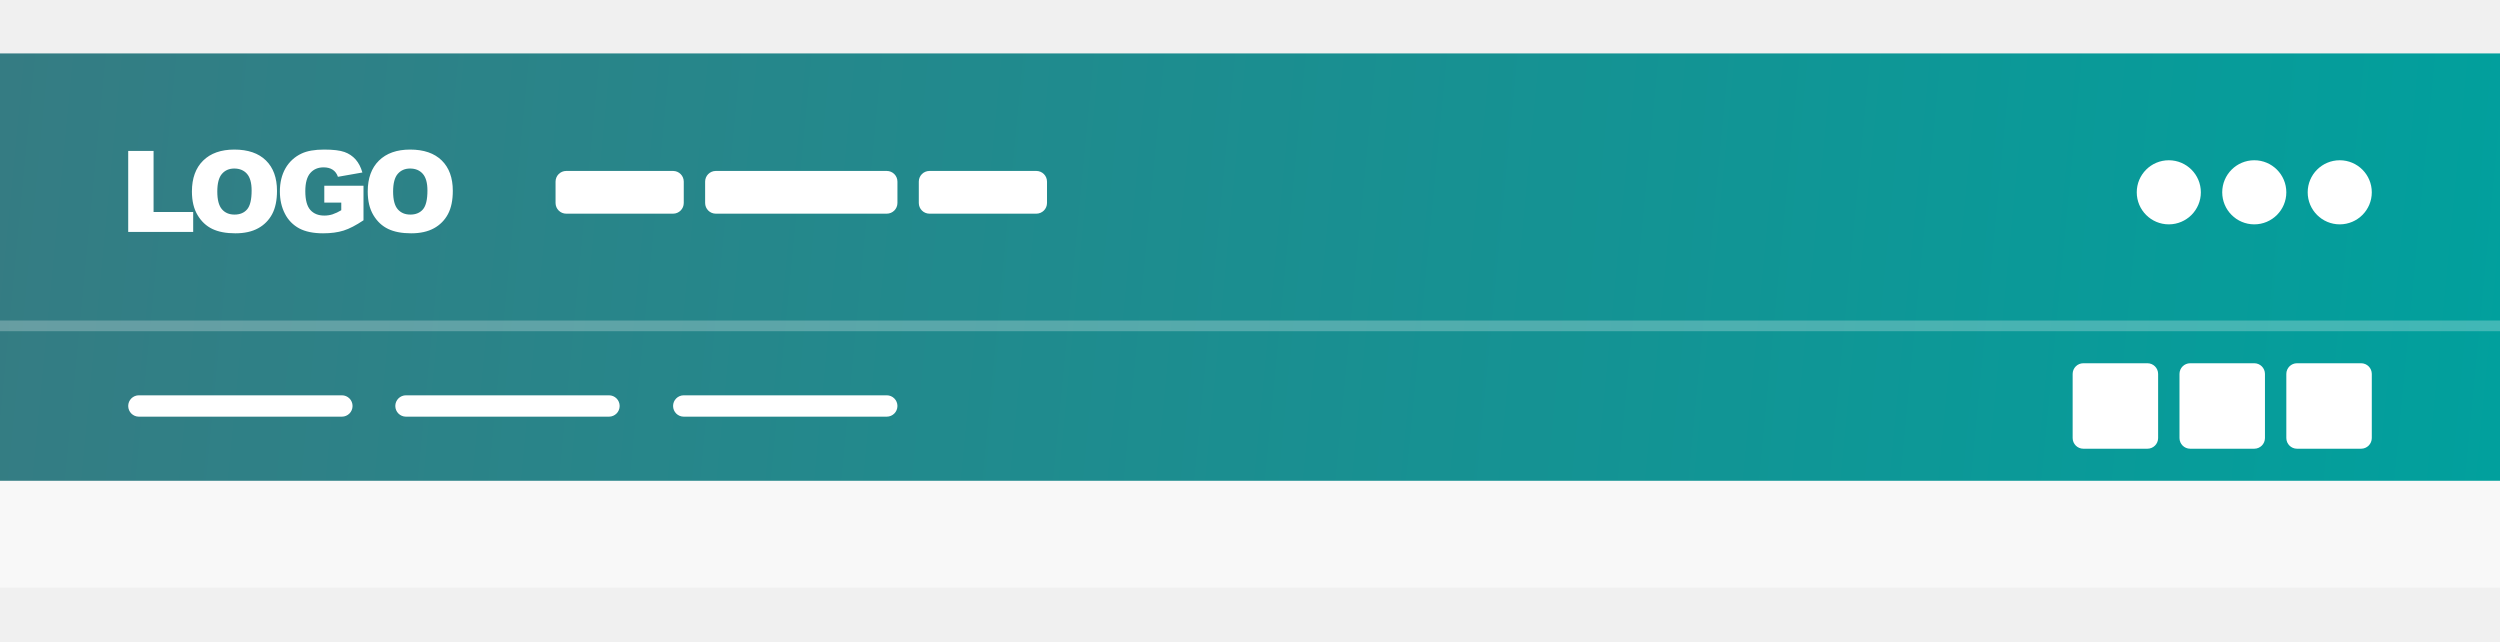
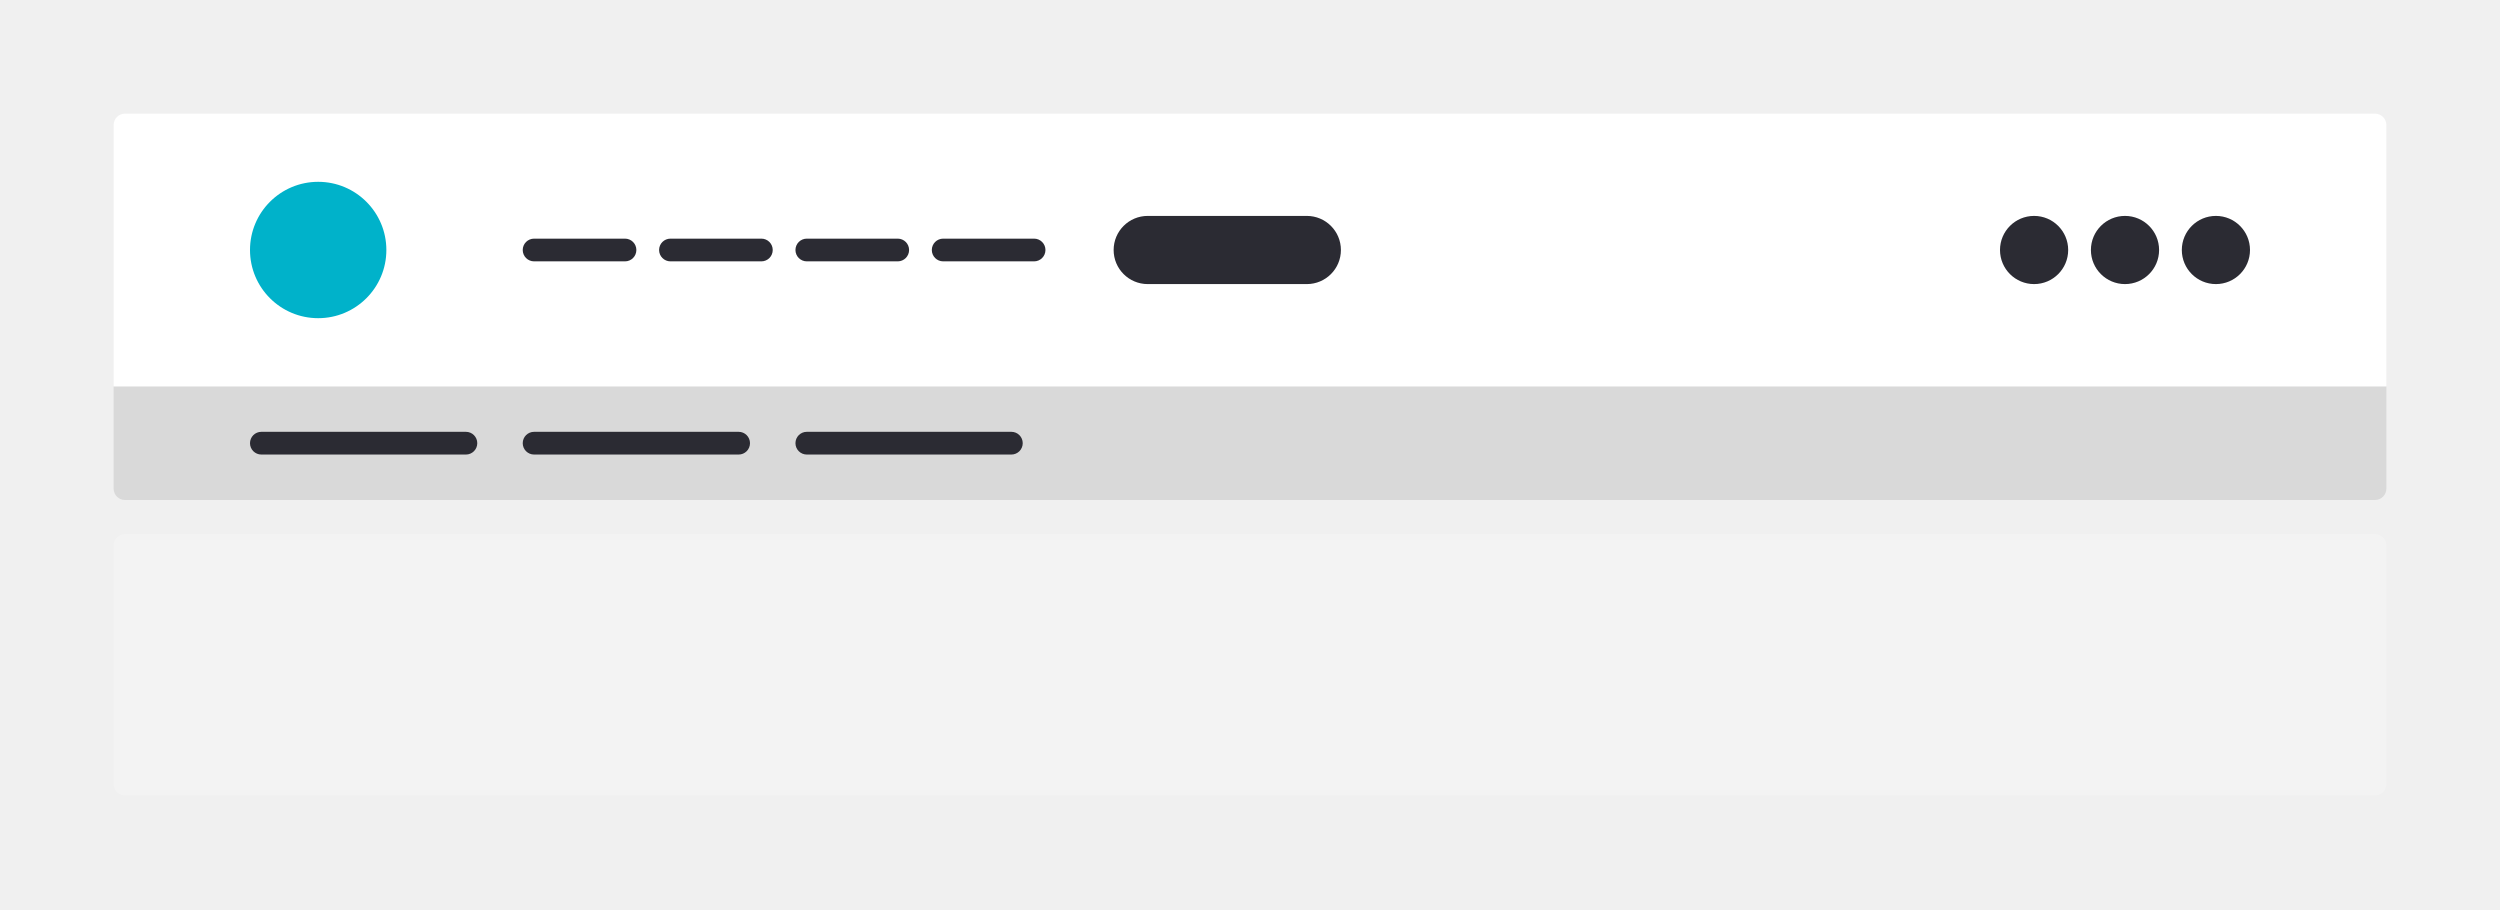
- <svg xmlns="http://www.w3.org/2000/svg" width="234" height="60" viewBox="0 0 234 60">
-   <path fill="#fff" fill-opacity=".5" d="M0 5h234v50H0z" />
-   <path fill="url(#header_preview_sales_one__a)" d="M0 5h234v40H0z" />
-   <rect x="12" y="37" width="21" height="2" rx="1" fill="#fff" />
-   <rect x="37" y="37" width="21" height="2" rx="1" fill="#fff" />
-   <rect x="63" y="37" width="21" height="2" rx="1" fill="#fff" />
-   <path d="M18.082 21.708v-1.865h-3.708v-5.714H12v7.58l6.082-.001Zm3.945.13c.852 0 1.565-.158 2.136-.473a3.21 3.21 0 0 0 1.31-1.324c.303-.567.454-1.293.454-2.179 0-1.22-.346-2.169-1.038-2.846-.692-.677-1.677-1.016-2.957-1.016-1.247 0-2.22.345-2.92 1.034-.699.69-1.048 1.653-1.048 2.89 0 .886.176 1.624.53 2.213.352.59.813 1.02 1.38 1.292.569.273 1.286.409 2.153.409Zm-.079-1.753c-.496 0-.889-.167-1.177-.501-.288-.335-.432-.884-.432-1.65 0-.772.145-1.325.435-1.66.29-.333.674-.5 1.153-.5.5 0 .896.164 1.188.493.291.33.437.85.437 1.564 0 .848-.14 1.436-.42 1.763-.279.327-.674.491-1.184.491Zm8.291 1.753c.741 0 1.381-.085 1.921-.256.54-.17 1.162-.492 1.864-.964v-3.232h-3.67v1.577h1.589v.714c-.26.16-.539.29-.828.388a2.52 2.52 0 0 1-.76.113c-.56 0-.996-.176-1.309-.527-.312-.352-.469-.938-.469-1.758 0-.772.155-1.336.464-1.693.31-.357.724-.535 1.245-.535.35 0 .637.076.863.227.225.152.385.37.48.657l2.29-.403c-.14-.49-.348-.894-.626-1.213a2.476 2.476 0 0 0-1.049-.705c-.42-.152-1.056-.228-1.905-.228-.881 0-1.582.122-2.103.367-.64.293-1.173.78-1.52 1.393-.346.612-.519 1.332-.519 2.159 0 .786.158 1.482.474 2.089a3.17 3.17 0 0 0 1.337 1.37c.575.306 1.319.46 2.231.46Zm8.244 0c.853 0 1.565-.158 2.136-.473a3.21 3.21 0 0 0 1.31-1.324c.303-.567.454-1.293.454-2.179 0-1.22-.346-2.169-1.038-2.846-.692-.677-1.677-1.016-2.957-1.016-1.247 0-2.22.345-2.92 1.034-.699.69-1.048 1.653-1.048 2.89 0 .886.176 1.624.53 2.213.352.59.813 1.02 1.38 1.292.569.273 1.286.409 2.153.409Zm-.079-1.753c-.496 0-.888-.167-1.177-.501-.288-.335-.432-.884-.432-1.65 0-.772.145-1.325.435-1.66.29-.333.674-.5 1.153-.5.5 0 .896.164 1.188.493.292.33.437.85.437 1.564 0 .848-.14 1.436-.419 1.763-.28.327-.675.491-1.185.491Z" fill="#fff" />
-   <rect x="52" y="16" width="12" height="4" rx="1" fill="#fff" />
-   <rect x="66" y="16" width="18" height="4" rx="1" fill="#fff" />
-   <rect x="86" y="16" width="12" height="4" rx="1" fill="#fff" />
-   <rect x="200" y="15" width="6" height="6" rx="3" fill="#fff" />
-   <rect x="208" y="15" width="6" height="6" rx="3" fill="#fff" />
-   <rect x="216" y="15" width="6" height="6" rx="3" fill="#fff" />
-   <rect x="204" y="34" width="8" height="8" rx="1" fill="#fff" />
-   <rect x="194" y="34" width="8" height="8" rx="1" fill="#fff" />
-   <rect x="214" y="34" width="8" height="8" rx="1" fill="#fff" />
-   <path fill="#fff" fill-opacity=".25" d="M0 30h234v1H0z" />
-   <defs>
-     <linearGradient id="header_preview_sales_one__a" x1="0" y1="5" x2="235.667" y2="27.66" gradientUnits="userSpaceOnUse">
-       <stop stop-color="#357C83" />
-       <stop offset="1" stop-color="#01A09D" />
-     </linearGradient>
-   </defs>
+ <svg xmlns="http://www.w3.org/2000/svg" width="220" height="80" viewBox="0 0 220 80" fill="none">
+   <path d="M10 34H210V43C210 43.552 209.552 44 209 44H11C10.448 44 10 43.552 10 43V34Z" fill="#D9D9D9" />
+   <path d="M10 11C10 10.448 10.448 10 11 10H209C209.552 10 210 10.448 210 11V34H10V11Z" fill="white" />
+   <circle cx="28" cy="22" r="6" fill="#00B2CA" />
+   <rect x="46" y="21" width="10" height="2" rx="1" fill="#2B2B33" />
+   <rect x="22" y="38" width="20" height="2" rx="1" fill="#2B2B33" />
+   <rect x="46" y="38" width="20" height="2" rx="1" fill="#2B2B33" />
+   <rect x="70" y="38" width="20" height="2" rx="1" fill="#2B2B33" />
+   <rect x="70" y="21" width="10" height="2" rx="1" fill="#2B2B33" />
+   <rect x="58" y="21" width="10" height="2" rx="1" fill="#2B2B33" />
+   <rect x="82" y="21" width="10" height="2" rx="1" fill="#2B2B33" />
+   <circle cx="195" cy="22" r="3" fill="#2B2B33" />
+   <circle cx="187" cy="22" r="3" fill="#2B2B33" />
+   <circle cx="179" cy="22" r="3" fill="#2B2B33" />
+   <path d="M115 19H101C99.343 19 98 20.343 98 22C98 23.657 99.343 25 101 25H115C116.657 25 118 23.657 118 22C118 20.343 116.657 19 115 19Z" fill="#2B2B33" />
+   <rect x="10" y="47" width="200" height="23" rx="1" fill="white" fill-opacity="0.2" />
</svg>
